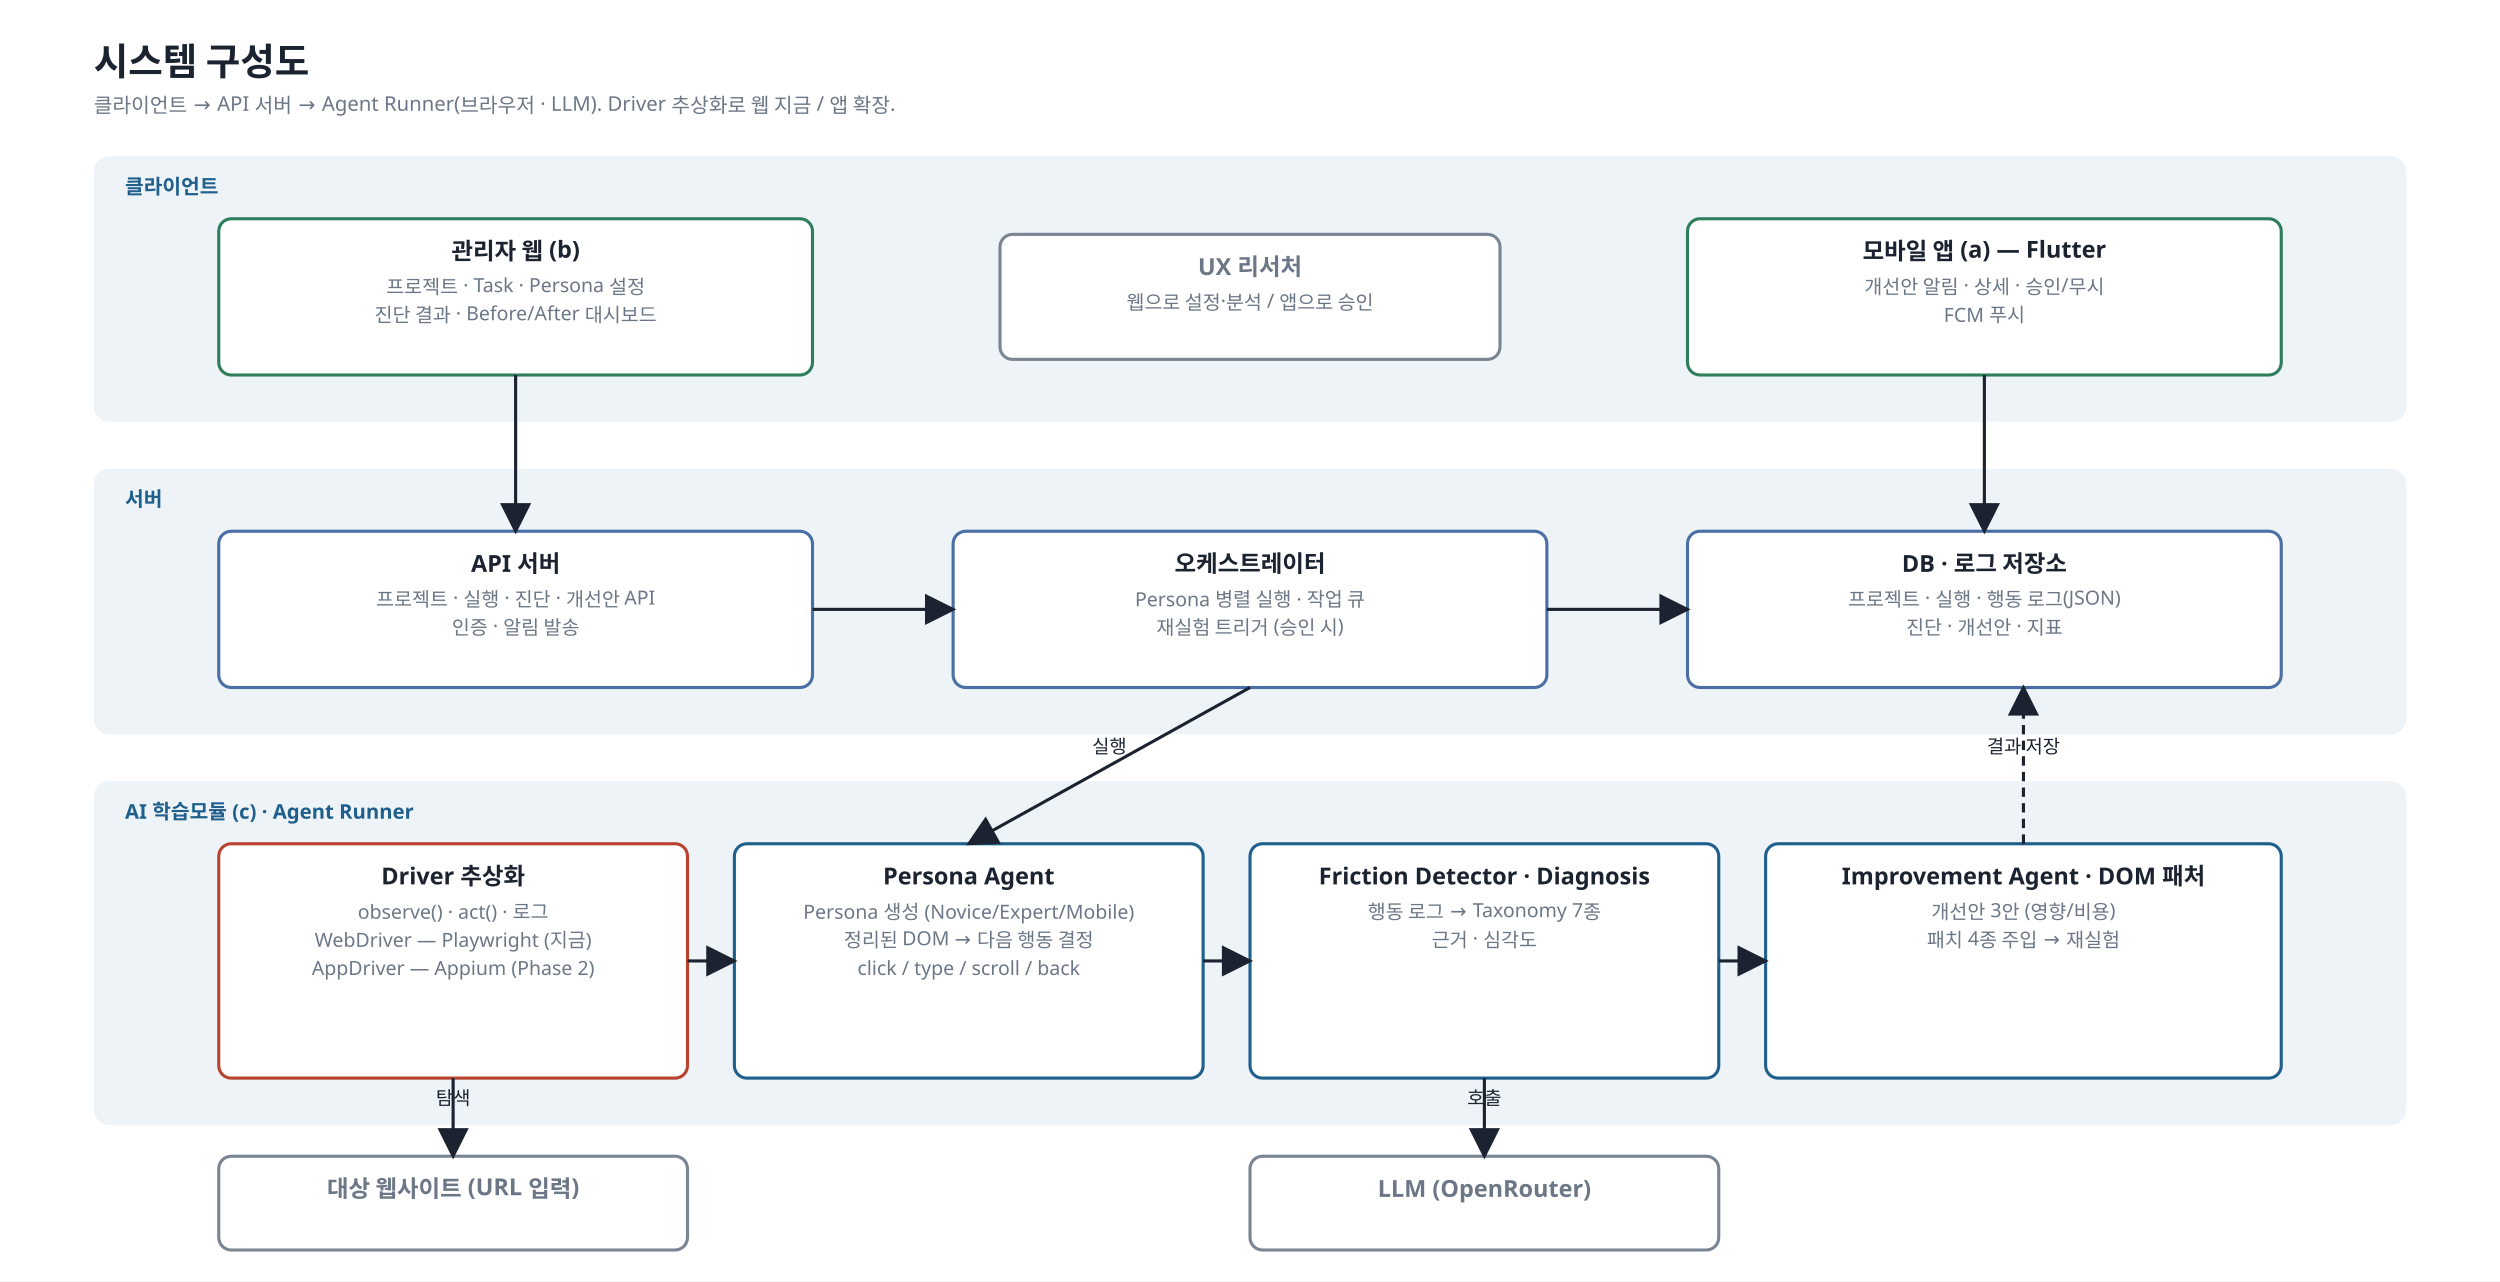
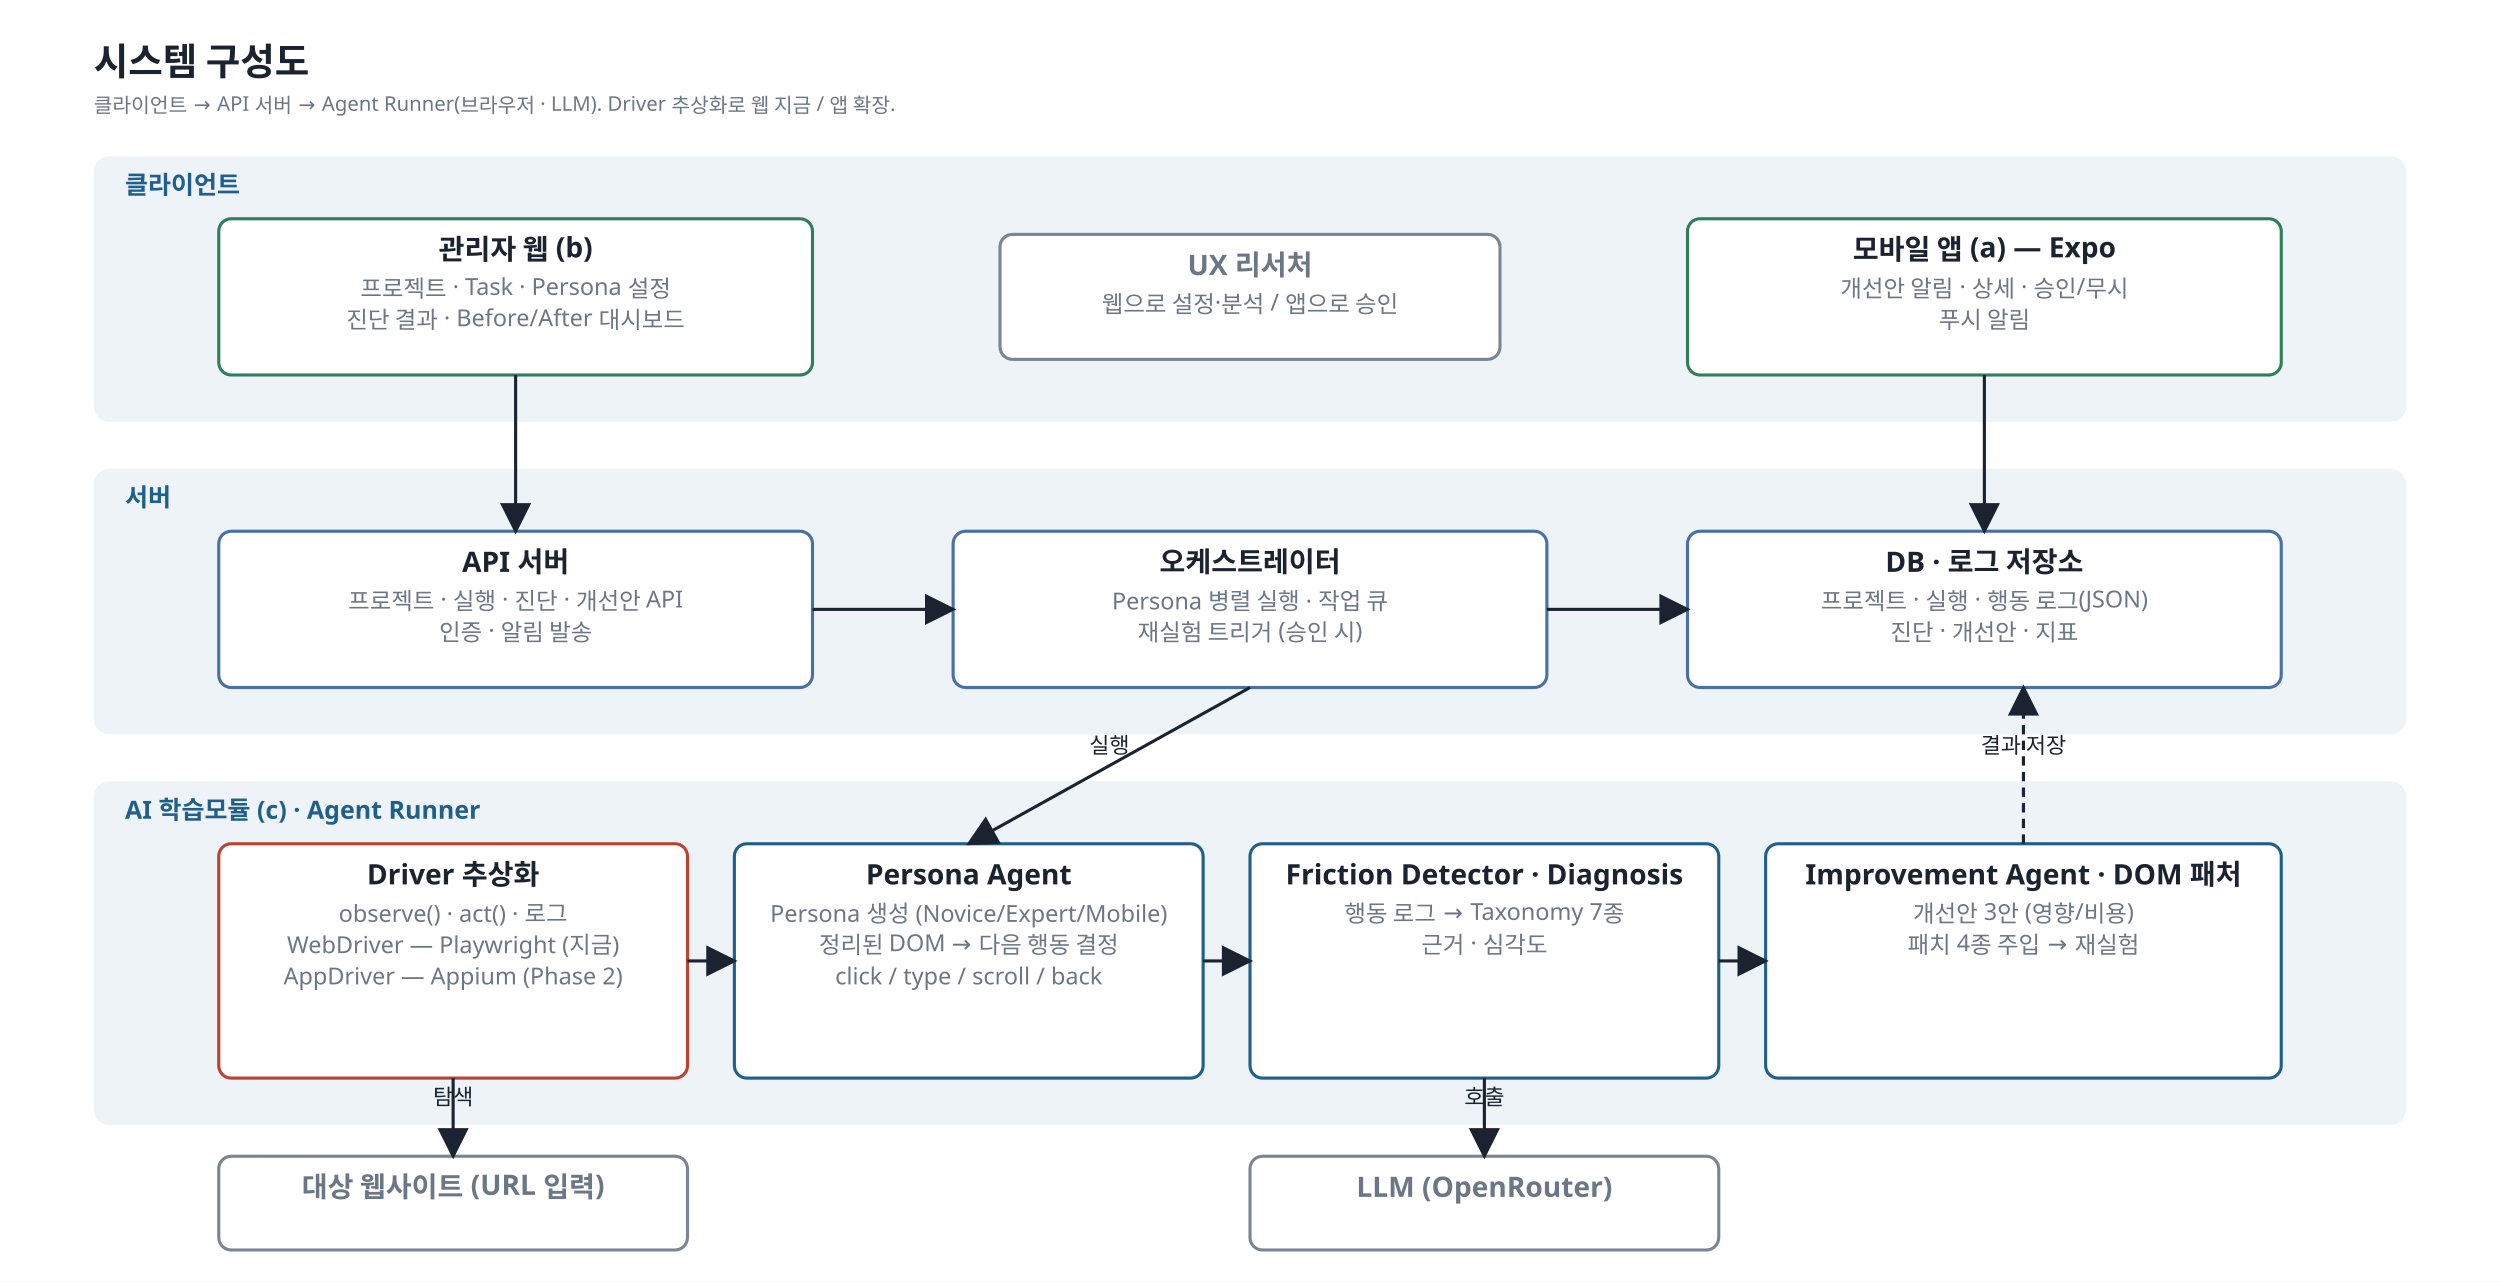
<svg xmlns="http://www.w3.org/2000/svg" viewBox="0 0 1600 820" width="1600" height="820" font-family="&quot;IBM Plex Sans KR&quot;,&quot;Apple SD Gothic Neo&quot;,&quot;Noto Sans KR&quot;,&quot;Malgun Gothic&quot;,sans-serif">
  <defs>
    <marker id="ah" markerWidth="10" markerHeight="10" refX="9" refY="5" orient="auto">
      <path d="M0,0 L10,5 L0,10 z" fill="#1B2330" />
    </marker>
  </defs>
  <rect width="1600" height="820" fill="#FFFFFF" />
  <text x="60" y="48" font-size="24" font-weight="700" fill="#1B2330">시스템 구성도</text>
  <text x="60" y="72" font-size="13" fill="#6B7686">클라이언트 → API 서버 → Agent Runner(브라우저 · LLM). Driver 추상화로 웹 지금 / 앱 확장.</text>
  <rect x="60" y="100" width="1480" height="170" rx="10" fill="#EEF3F8" />
-   <text x="80" y="124" font-size="13" font-weight="600" fill="#1F5F8B">클라이언트</text>
+   <text x="80" y="124" font-size="16" font-weight="600" fill="#1F5F8B">클라이언트</text>
  <rect x="60" y="300" width="1480" height="170" rx="10" fill="#EEF3F8" />
-   <text x="80" y="324" font-size="13" font-weight="600" fill="#1F5F8B">서버</text>
+   <text x="80" y="324" font-size="16" font-weight="600" fill="#1F5F8B">서버</text>
  <rect x="60" y="500" width="1480" height="220" rx="10" fill="#EEF3F8" />
-   <text x="80" y="524" font-size="13" font-weight="600" fill="#1F5F8B">AI 학습모듈 (c) · Agent Runner</text>
+   <text x="80" y="524" font-size="16" font-weight="600" fill="#1F5F8B">AI 학습모듈 (c) · Agent Runner</text>
  <rect x="140" y="140" width="380" height="100" rx="8" fill="#FFFFFF" stroke="#2E7D5B" stroke-width="2" />
-   <text x="330.0" y="166" font-size="15" font-weight="700" fill="#1B2330" text-anchor="middle">관리자 웹 (b)</text>
-   <text x="330.0" y="188" font-size="12.5" fill="#6B7686" text-anchor="middle">프로젝트 · Task · Persona 설정</text>
-   <text x="330.0" y="206" font-size="12.5" fill="#6B7686" text-anchor="middle">진단 결과 · Before/After 대시보드</text>
+   <text x="330.0" y="166" font-size="18" font-weight="700" fill="#1B2330" text-anchor="middle">관리자 웹 (b)</text>
+   <text x="330.0" y="190" font-size="15" fill="#6B7686" text-anchor="middle">프로젝트 · Task · Persona 설정</text>
+   <text x="330.0" y="210" font-size="15" fill="#6B7686" text-anchor="middle">진단 결과 · Before/After 대시보드</text>
  <rect x="1080" y="140" width="380" height="100" rx="8" fill="#FFFFFF" stroke="#2E7D5B" stroke-width="2" />
-   <text x="1270.0" y="166" font-size="15" font-weight="700" fill="#1B2330" text-anchor="middle">모바일 앱 (a) — Flutter</text>
-   <text x="1270.0" y="188" font-size="12.5" fill="#6B7686" text-anchor="middle">개선안 알림 · 상세 · 승인/무시</text>
-   <text x="1270.0" y="206" font-size="12.5" fill="#6B7686" text-anchor="middle">FCM 푸시</text>
+   <text x="1270.0" y="166" font-size="18" font-weight="700" fill="#1B2330" text-anchor="middle">모바일 앱 (a) — Expo</text>
+   <text x="1270.0" y="190" font-size="15" fill="#6B7686" text-anchor="middle">개선안 알림 · 상세 · 승인/무시</text>
+   <text x="1270.0" y="210" font-size="15" fill="#6B7686" text-anchor="middle">푸시 알림</text>
  <rect x="640" y="150" width="320" height="80" rx="8" fill="#FFFFFF" stroke="#7A8594" stroke-width="2" />
-   <text x="800.0" y="176" font-size="15" font-weight="700" fill="#6B7686" text-anchor="middle">UX 리서처</text>
-   <text x="800.0" y="198" font-size="12.5" fill="#6B7686" text-anchor="middle">웹으로 설정·분석 / 앱으로 승인</text>
+   <text x="800.0" y="176" font-size="18" font-weight="700" fill="#6B7686" text-anchor="middle">UX 리서처</text>
+   <text x="800.0" y="200" font-size="15" fill="#6B7686" text-anchor="middle">웹으로 설정·분석 / 앱으로 승인</text>
  <rect x="140" y="340" width="380" height="100" rx="8" fill="#FFFFFF" stroke="#4A6FA5" stroke-width="2" />
-   <text x="330.0" y="366" font-size="15" font-weight="700" fill="#1B2330" text-anchor="middle">API 서버</text>
-   <text x="330.0" y="388" font-size="12.5" fill="#6B7686" text-anchor="middle">프로젝트 · 실행 · 진단 · 개선안 API</text>
-   <text x="330.0" y="406" font-size="12.5" fill="#6B7686" text-anchor="middle">인증 · 알림 발송</text>
+   <text x="330.0" y="366" font-size="18" font-weight="700" fill="#1B2330" text-anchor="middle">API 서버</text>
+   <text x="330.0" y="390" font-size="15" fill="#6B7686" text-anchor="middle">프로젝트 · 실행 · 진단 · 개선안 API</text>
+   <text x="330.0" y="410" font-size="15" fill="#6B7686" text-anchor="middle">인증 · 알림 발송</text>
  <rect x="610" y="340" width="380" height="100" rx="8" fill="#FFFFFF" stroke="#4A6FA5" stroke-width="2" />
-   <text x="800.0" y="366" font-size="15" font-weight="700" fill="#1B2330" text-anchor="middle">오케스트레이터</text>
-   <text x="800.0" y="388" font-size="12.5" fill="#6B7686" text-anchor="middle">Persona 병렬 실행 · 작업 큐</text>
-   <text x="800.0" y="406" font-size="12.5" fill="#6B7686" text-anchor="middle">재실험 트리거 (승인 시)</text>
+   <text x="800.0" y="366" font-size="18" font-weight="700" fill="#1B2330" text-anchor="middle">오케스트레이터</text>
+   <text x="800.0" y="390" font-size="15" fill="#6B7686" text-anchor="middle">Persona 병렬 실행 · 작업 큐</text>
+   <text x="800.0" y="410" font-size="15" fill="#6B7686" text-anchor="middle">재실험 트리거 (승인 시)</text>
  <rect x="1080" y="340" width="380" height="100" rx="8" fill="#FFFFFF" stroke="#4A6FA5" stroke-width="2" />
-   <text x="1270.0" y="366" font-size="15" font-weight="700" fill="#1B2330" text-anchor="middle">DB · 로그 저장소</text>
-   <text x="1270.0" y="388" font-size="12.5" fill="#6B7686" text-anchor="middle">프로젝트 · 실행 · 행동 로그(JSON)</text>
-   <text x="1270.0" y="406" font-size="12.5" fill="#6B7686" text-anchor="middle">진단 · 개선안 · 지표</text>
+   <text x="1270.0" y="366" font-size="18" font-weight="700" fill="#1B2330" text-anchor="middle">DB · 로그 저장소</text>
+   <text x="1270.0" y="390" font-size="15" fill="#6B7686" text-anchor="middle">프로젝트 · 실행 · 행동 로그(JSON)</text>
+   <text x="1270.0" y="410" font-size="15" fill="#6B7686" text-anchor="middle">진단 · 개선안 · 지표</text>
  <rect x="140" y="540" width="300" height="150" rx="8" fill="#FFFFFF" stroke="#B8432F" stroke-width="2" />
-   <text x="290.0" y="566" font-size="15" font-weight="700" fill="#1B2330" text-anchor="middle">Driver 추상화</text>
-   <text x="290.0" y="588" font-size="12.5" fill="#6B7686" text-anchor="middle">observe() · act() · 로그</text>
-   <text x="290.0" y="606" font-size="12.5" fill="#6B7686" text-anchor="middle">WebDriver — Playwright (지금)</text>
-   <text x="290.0" y="624" font-size="12.5" fill="#6B7686" text-anchor="middle">AppDriver — Appium (Phase 2)</text>
+   <text x="290.0" y="566" font-size="18" font-weight="700" fill="#1B2330" text-anchor="middle">Driver 추상화</text>
+   <text x="290.0" y="590" font-size="15" fill="#6B7686" text-anchor="middle">observe() · act() · 로그</text>
+   <text x="290.0" y="610" font-size="15" fill="#6B7686" text-anchor="middle">WebDriver — Playwright (지금)</text>
+   <text x="290.0" y="630" font-size="15" fill="#6B7686" text-anchor="middle">AppDriver — Appium (Phase 2)</text>
  <rect x="470" y="540" width="300" height="150" rx="8" fill="#FFFFFF" stroke="#1F5F8B" stroke-width="2" />
-   <text x="620.0" y="566" font-size="15" font-weight="700" fill="#1B2330" text-anchor="middle">Persona Agent</text>
-   <text x="620.0" y="588" font-size="12.5" fill="#6B7686" text-anchor="middle">Persona 생성 (Novice/Expert/Mobile)</text>
-   <text x="620.0" y="606" font-size="12.5" fill="#6B7686" text-anchor="middle">정리된 DOM → 다음 행동 결정</text>
-   <text x="620.0" y="624" font-size="12.5" fill="#6B7686" text-anchor="middle">click / type / scroll / back</text>
+   <text x="620.0" y="566" font-size="18" font-weight="700" fill="#1B2330" text-anchor="middle">Persona Agent</text>
+   <text x="620.0" y="590" font-size="15" fill="#6B7686" text-anchor="middle">Persona 생성 (Novice/Expert/Mobile)</text>
+   <text x="620.0" y="610" font-size="15" fill="#6B7686" text-anchor="middle">정리된 DOM → 다음 행동 결정</text>
+   <text x="620.0" y="630" font-size="15" fill="#6B7686" text-anchor="middle">click / type / scroll / back</text>
  <rect x="800" y="540" width="300" height="150" rx="8" fill="#FFFFFF" stroke="#1F5F8B" stroke-width="2" />
-   <text x="950.0" y="566" font-size="15" font-weight="700" fill="#1B2330" text-anchor="middle">Friction Detector · Diagnosis</text>
-   <text x="950.0" y="588" font-size="12.5" fill="#6B7686" text-anchor="middle">행동 로그 → Taxonomy 7종</text>
-   <text x="950.0" y="606" font-size="12.5" fill="#6B7686" text-anchor="middle">근거 · 심각도</text>
+   <text x="950.0" y="566" font-size="18" font-weight="700" fill="#1B2330" text-anchor="middle">Friction Detector · Diagnosis</text>
+   <text x="950.0" y="590" font-size="15" fill="#6B7686" text-anchor="middle">행동 로그 → Taxonomy 7종</text>
+   <text x="950.0" y="610" font-size="15" fill="#6B7686" text-anchor="middle">근거 · 심각도</text>
  <rect x="1130" y="540" width="330" height="150" rx="8" fill="#FFFFFF" stroke="#1F5F8B" stroke-width="2" />
-   <text x="1295.0" y="566" font-size="15" font-weight="700" fill="#1B2330" text-anchor="middle">Improvement Agent · DOM 패처</text>
-   <text x="1295.0" y="588" font-size="12.5" fill="#6B7686" text-anchor="middle">개선안 3안 (영향/비용)</text>
-   <text x="1295.0" y="606" font-size="12.5" fill="#6B7686" text-anchor="middle">패치 4종 주입 → 재실험</text>
+   <text x="1295.0" y="566" font-size="18" font-weight="700" fill="#1B2330" text-anchor="middle">Improvement Agent · DOM 패처</text>
+   <text x="1295.0" y="590" font-size="15" fill="#6B7686" text-anchor="middle">개선안 3안 (영향/비용)</text>
+   <text x="1295.0" y="610" font-size="15" fill="#6B7686" text-anchor="middle">패치 4종 주입 → 재실험</text>
  <rect x="140" y="740" width="300" height="60" rx="8" fill="#FFFFFF" stroke="#7A8594" stroke-width="2" />
-   <text x="290.0" y="766" font-size="15" font-weight="700" fill="#6B7686" text-anchor="middle">대상 웹사이트 (URL 입력)</text>
+   <text x="290.0" y="766" font-size="18" font-weight="700" fill="#6B7686" text-anchor="middle">대상 웹사이트 (URL 입력)</text>
  <rect x="800" y="740" width="300" height="60" rx="8" fill="#FFFFFF" stroke="#7A8594" stroke-width="2" />
-   <text x="950.0" y="766" font-size="15" font-weight="700" fill="#6B7686" text-anchor="middle">LLM (OpenRouter)</text>
+   <text x="950.0" y="766" font-size="18" font-weight="700" fill="#6B7686" text-anchor="middle">LLM (OpenRouter)</text>
  <line x1="330" y1="240" x2="330" y2="340" stroke="#1B2330" stroke-width="2" marker-end="url(#ah)" />
  <line x1="1270" y1="240" x2="1270" y2="340" stroke="#1B2330" stroke-width="2" marker-end="url(#ah)" />
  <line x1="520" y1="390" x2="610" y2="390" stroke="#1B2330" stroke-width="2" marker-end="url(#ah)" />
  <line x1="990" y1="390" x2="1080" y2="390" stroke="#1B2330" stroke-width="2" marker-end="url(#ah)" />
  <line x1="800" y1="440" x2="620" y2="540" stroke="#1B2330" stroke-width="2" marker-end="url(#ah)" />
-   <text x="710.0" y="482.0" font-size="12" fill="#1B2330" text-anchor="middle">실행</text>
+   <text x="710.0" y="482.0" font-size="14" fill="#1B2330" text-anchor="middle">실행</text>
  <line x1="1295" y1="540" x2="1295" y2="440" stroke="#1B2330" stroke-width="2" marker-end="url(#ah)" stroke-dasharray="6,4" />
-   <text x="1295.0" y="482.0" font-size="12" fill="#1B2330" text-anchor="middle">결과 저장</text>
+   <text x="1295.0" y="482.0" font-size="14" fill="#1B2330" text-anchor="middle">결과 저장</text>
  <line x1="440" y1="615" x2="470" y2="615" stroke="#1B2330" stroke-width="2" marker-end="url(#ah)" />
  <line x1="770" y1="615" x2="800" y2="615" stroke="#1B2330" stroke-width="2" marker-end="url(#ah)" />
  <line x1="1100" y1="615" x2="1130" y2="615" stroke="#1B2330" stroke-width="2" marker-end="url(#ah)" />
  <line x1="290" y1="690" x2="290" y2="740" stroke="#1B2330" stroke-width="2" marker-end="url(#ah)" />
-   <text x="290.0" y="707.0" font-size="12" fill="#1B2330" text-anchor="middle">탐색</text>
+   <text x="290.0" y="707.0" font-size="14" fill="#1B2330" text-anchor="middle">탐색</text>
  <line x1="950" y1="690" x2="950" y2="740" stroke="#1B2330" stroke-width="2" marker-end="url(#ah)" />
-   <text x="950.0" y="707.0" font-size="12" fill="#1B2330" text-anchor="middle">호출</text>
+   <text x="950.0" y="707.0" font-size="14" fill="#1B2330" text-anchor="middle">호출</text>
</svg>
